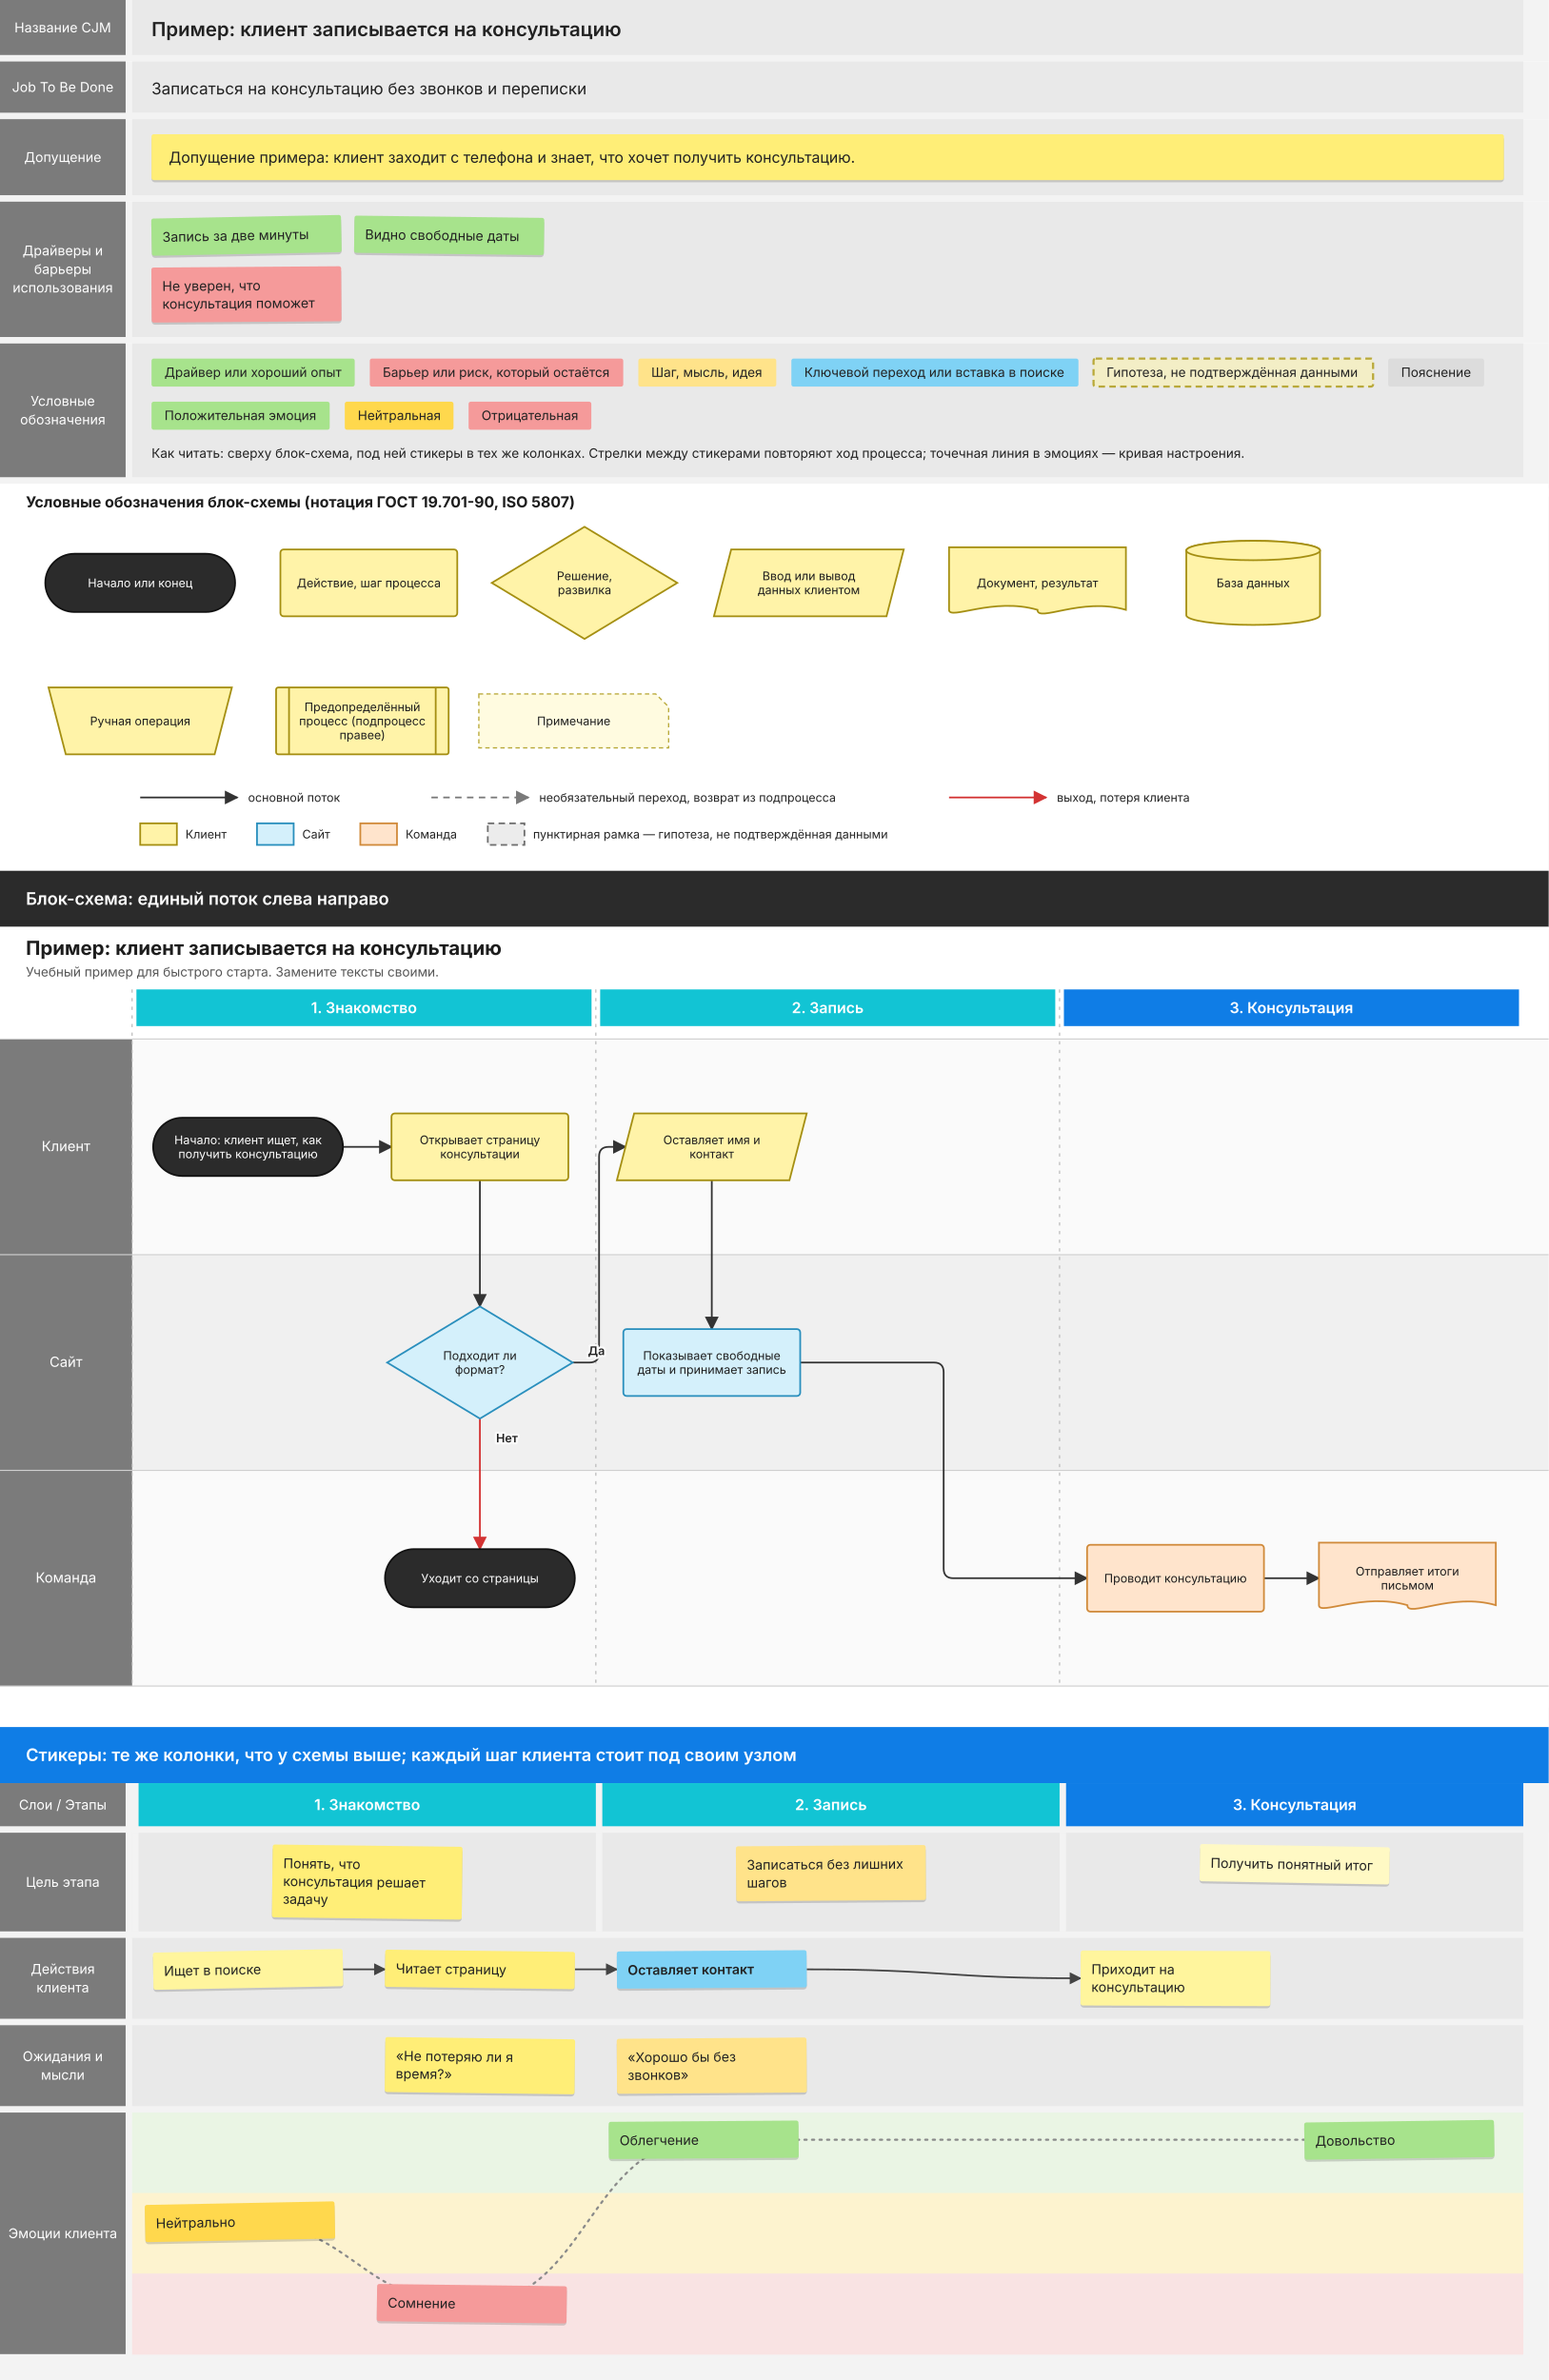
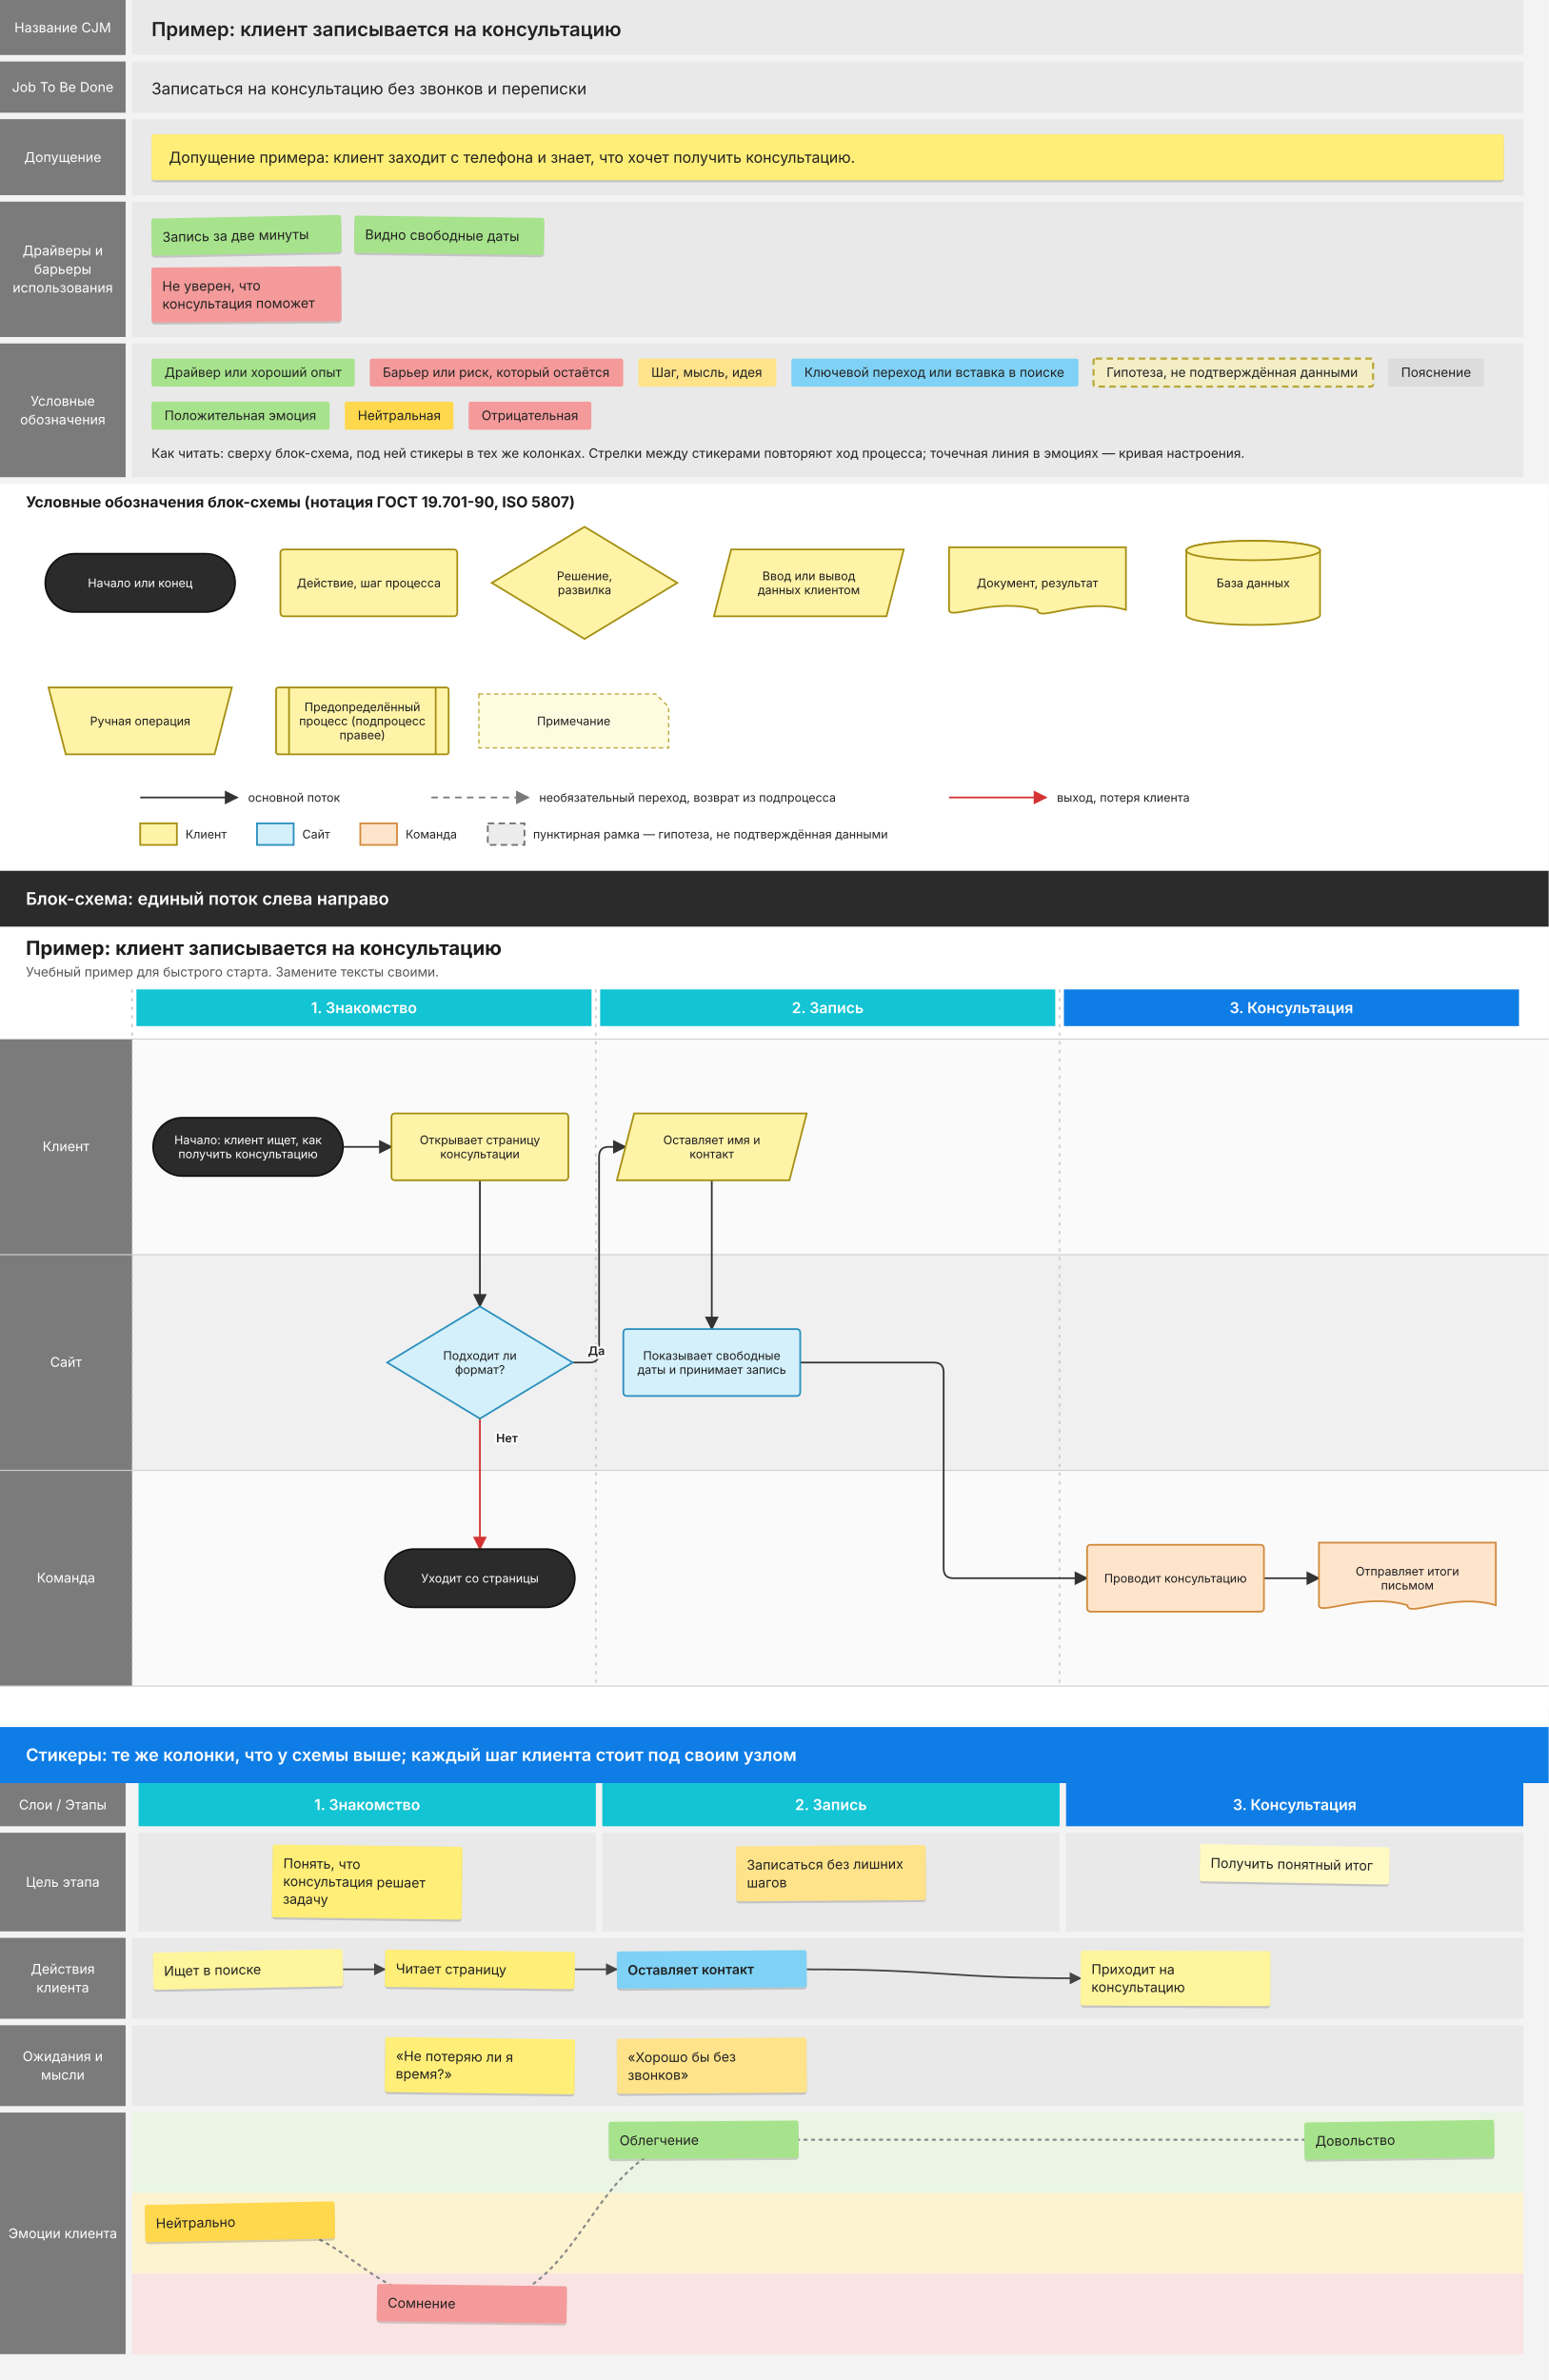
<svg xmlns="http://www.w3.org/2000/svg" width="1436" height="2207" viewBox="0 0 1436 2207" font-family="Inter,'Segoe UI',Arial,'DejaVu Sans',sans-serif">
  <rect width="1436" height="2207" fill="#ffffff" />
  <g id="backgrounds">
    <rect x="0" y="0" width="1436" height="57" fill="#f3f3f3" />
    <rect x="0" y="0" width="116.5" height="51" fill="#7b7b7b" />
    <text x="58.2" y="30" font-size="12.5" font-weight="400" fill="#ffffff" text-anchor="middle">Название CJM</text>
    <rect x="122.5" y="0" width="1290" height="51" fill="#e9e9e9" />
    <text x="140.5" y="33.5" font-size="18" font-weight="600" fill="#222222">Пример: клиент записывается на консультацию</text>
    <rect x="0" y="57" width="1436" height="53.5" fill="#f3f3f3" />
    <rect x="0" y="57" width="116.5" height="47.5" fill="#7b7b7b" />
    <text x="58.2" y="85.2" font-size="12.5" font-weight="400" fill="#ffffff" text-anchor="middle">Job To Be Done</text>
    <rect x="122.5" y="57" width="1290" height="47.5" fill="#e9e9e9" />
    <text x="140.5" y="87.5" font-size="15" font-weight="400" fill="#222222">Записаться на консультацию без звонков и переписки</text>
    <rect x="0" y="110.5" width="1436" height="76.5" fill="#f3f3f3" />
    <rect x="0" y="110.5" width="116.5" height="70.5" fill="#7b7b7b" />
    <text x="58.2" y="150.2" font-size="12.5" font-weight="400" fill="#ffffff" text-anchor="middle">Допущение</text>
    <rect x="122.5" y="110.5" width="1290" height="70.5" fill="#e9e9e9" />
    <rect x="0" y="187" width="1436" height="131.5" fill="#f3f3f3" />
    <rect x="0" y="187" width="116.5" height="125.5" fill="#7b7b7b" />
    <text x="58.2" y="236.8" font-size="12.5" font-weight="400" fill="#ffffff" text-anchor="middle">Драйверы и</text>
    <text x="58.2" y="254" font-size="12.5" font-weight="400" fill="#ffffff" text-anchor="middle">барьеры</text>
    <text x="58.2" y="271.2" font-size="12.5" font-weight="400" fill="#ffffff" text-anchor="middle">использования</text>
    <rect x="122.5" y="187" width="1290" height="125.5" fill="#e9e9e9" />
    <rect x="0" y="318.5" width="1436" height="130" fill="#f3f3f3" />
    <rect x="0" y="318.5" width="116.5" height="124" fill="#7b7b7b" />
    <text x="58.2" y="376.3" font-size="12.5" font-weight="400" fill="#ffffff" text-anchor="middle">Условные</text>
    <text x="58.2" y="393.5" font-size="12.5" font-weight="400" fill="#ffffff" text-anchor="middle">обозначения</text>
    <rect x="122.5" y="318.5" width="1290" height="124" fill="#e9e9e9" />
    <rect x="140.5" y="332.5" width="188.4" height="26" rx="2" fill="#a7e38c" />
    <text x="152.5" y="349.5" font-size="12" font-weight="400" fill="#222222">Драйвер или хороший опыт</text>
    <rect x="342.9" y="332.5" width="235" height="26" rx="2" fill="#f59a9a" />
    <text x="354.9" y="349.5" font-size="12" font-weight="400" fill="#222222">Барьер или риск, который остаётся</text>
    <rect x="591.9" y="332.5" width="127.9" height="26" rx="2" fill="#ffe38a" />
    <text x="603.9" y="349.5" font-size="12" font-weight="400" fill="#222222">Шаг, мысль, идея</text>
    <rect x="733.8" y="332.5" width="266.2" height="26" rx="2" fill="#7fd2f5" />
    <text x="745.8" y="349.5" font-size="12" font-weight="400" fill="#222222">Ключевой переход или вставка в поиске</text>
    <rect x="1014" y="332.5" width="259.2" height="26" rx="2" fill="#fff59d" fill-opacity="0.45" stroke="#b9a93a" stroke-width="2" stroke-dasharray="6 4" />
    <text x="1026" y="349.5" font-size="12" font-weight="400" fill="#222222">Гипотеза, не подтверждённая данными</text>
    <rect x="1287.2" y="332.5" width="88.9" height="26" rx="2" fill="#dcdcdc" />
    <text x="1299.2" y="349.5" font-size="12" font-weight="400" fill="#222222">Пояснение</text>
    <rect x="140.5" y="372.5" width="165.2" height="26" rx="2" fill="#a7e38c" />
    <text x="152.5" y="389.5" font-size="12" font-weight="400" fill="#222222">Положительная эмоция</text>
    <rect x="319.7" y="372.5" width="100.8" height="26" rx="2" fill="#ffd84d" />
    <text x="331.7" y="389.5" font-size="12" font-weight="400" fill="#222222">Нейтральная</text>
    <rect x="434.5" y="372.5" width="113.8" height="26" rx="2" fill="#f59a9a" />
    <text x="446.5" y="389.5" font-size="12" font-weight="400" fill="#222222">Отрицательная</text>
    <text x="140.5" y="424.5" font-size="12" font-weight="400" fill="#222222">Как читать: сверху блок-схема, под ней стикеры в тех же колонках. Стрелки между стикерами повторяют ход процесса; точечная линия в эмоциях — кривая настроения.</text>
    <rect x="0" y="807.5" width="1436" height="52" fill="#2b2b2b" />
    <text x="24" y="839" font-size="16" font-weight="600" fill="#ffffff">Блок-схема: единый поток слева направо</text>
    <rect x="0" y="1601.5" width="1436" height="52" fill="#0f7de6" />
    <text x="24" y="1633" font-size="16" font-weight="600" fill="#ffffff">Стикеры: те же колонки, что у схемы выше; каждый шаг клиента стоит под своим узлом</text>
    <rect x="0" y="1653.5" width="1436" height="553.5" fill="#f3f3f3" />
    <rect x="0" y="1653.5" width="1436" height="46" fill="#f3f3f3" />
    <rect x="128.5" y="1653.5" width="424" height="40" fill="#12c4d4" />
    <text x="340.5" y="1678.5" font-size="14" font-weight="600" fill="#ffffff" text-anchor="middle">1. Знакомство</text>
    <rect x="558.5" y="1653.5" width="424" height="40" fill="#12c4d4" />
    <text x="770.5" y="1678.5" font-size="14" font-weight="600" fill="#ffffff" text-anchor="middle">2. Запись</text>
    <rect x="988.5" y="1653.5" width="424" height="40" fill="#0f7de6" />
    <text x="1200.5" y="1678.5" font-size="14" font-weight="600" fill="#ffffff" text-anchor="middle">3. Консультация</text>
    <rect x="122.5" y="1699.5" width="1290" height="91.5" fill="#e9e9e9" />
    <rect x="122.5" y="1699.5" width="6" height="91.5" fill="#f3f3f3" />
    <rect x="552.5" y="1699.5" width="6" height="91.5" fill="#f3f3f3" />
    <rect x="982.5" y="1699.5" width="6" height="91.5" fill="#f3f3f3" />
    <rect x="122.5" y="1797" width="1290" height="75" fill="#e9e9e9" />
    <rect x="122.5" y="1878" width="1290" height="75" fill="#e9e9e9" />
    <rect x="122.5" y="1959" width="1290" height="75.2" fill="#eaf5e4" />
    <rect x="122.5" y="2033.6" width="1290" height="75.2" fill="#fdf3cf" />
    <rect x="122.5" y="2108.3" width="1290" height="75.2" fill="#f9e3e3" />
    <rect x="0" y="1653.5" width="116.5" height="40" fill="#7b7b7b" />
    <text x="58.2" y="1678" font-size="12.5" font-weight="400" fill="#ffffff" text-anchor="middle">Слои / Этапы</text>
    <rect x="0" y="1699.5" width="116.5" height="91.5" fill="#7b7b7b" />
    <text x="58.2" y="1749.7" font-size="12.5" font-weight="400" fill="#ffffff" text-anchor="middle">Цель этапа</text>
    <rect x="0" y="1797" width="116.5" height="75" fill="#7b7b7b" />
    <text x="58.2" y="1830.3" font-size="12.5" font-weight="400" fill="#ffffff" text-anchor="middle">Действия</text>
    <text x="58.2" y="1847.5" font-size="12.5" font-weight="400" fill="#ffffff" text-anchor="middle">клиента</text>
    <rect x="0" y="1878" width="116.5" height="75" fill="#7b7b7b" />
    <text x="58.2" y="1911.3" font-size="12.5" font-weight="400" fill="#ffffff" text-anchor="middle">Ожидания и</text>
    <text x="58.2" y="1928.5" font-size="12.5" font-weight="400" fill="#ffffff" text-anchor="middle">мысли</text>
    <rect x="0" y="1959" width="116.5" height="224" fill="#7b7b7b" />
    <text x="58.2" y="2075.5" font-size="12.5" font-weight="400" fill="#ffffff" text-anchor="middle">Эмоции клиента</text>
  </g>
  <g id="screens" />
  <g id="flowchart">
    <rect x="0" y="452.5" width="1436" height="8" fill="#ffffff" />
    <text x="24" y="470.5" font-size="14" font-weight="700" fill="#1d1d1d">Условные обозначения блок-схемы (нотация ГОСТ 19.701-90, ISO 5807)</text>
    <rect x="42" y="513.5" width="176" height="54" rx="27" fill="#2b2b2b" stroke="#111" stroke-width="1.6" />
    <text x="130" y="544.5" font-size="11" font-weight="400" fill="#ffffff" text-anchor="middle">Начало или конец</text>
    <rect x="260" y="509.5" width="164" height="62" rx="3" fill="#fff3a8" stroke="#a58f12" stroke-width="1.6" />
    <text x="342" y="544.5" font-size="11" font-weight="400" fill="#1d1d1d" text-anchor="middle">Действие, шаг процесса</text>
    <polygon points="542,488.5 628,540.5 542,592.5 456,540.5" fill="#fff3a8" stroke="#a58f12" stroke-width="1.6" />
    <text x="542" y="538" font-size="11" font-weight="400" fill="#1d1d1d" text-anchor="middle">Решение,</text>
    <text x="542" y="551" font-size="11" font-weight="400" fill="#1d1d1d" text-anchor="middle">развилка</text>
    <polygon points="678,509.5 838,509.5 822,571.5 662,571.5" fill="#fff3a8" stroke="#a58f12" stroke-width="1.6" />
    <text x="750" y="538" font-size="11" font-weight="400" fill="#1d1d1d" text-anchor="middle">Ввод или вывод</text>
    <text x="750" y="551" font-size="11" font-weight="400" fill="#1d1d1d" text-anchor="middle">данных клиентом</text>
    <path d="M880 507.5 H1044 V565.5 C1003 553.5,962 577.5,962 565.5 C921 553.5,880 575.5,880 565.5 Z" fill="#fff3a8" stroke="#a58f12" stroke-width="1.6" />
    <text x="962" y="544.5" font-size="11" font-weight="400" fill="#1d1d1d" text-anchor="middle">Документ, результат</text>
    <path d="M1100 510.5 V570.5 A62 9 0 0 0 1224 570.5 V510.5 A62 9 0 0 0 1100 510.5 Z" fill="#fff3a8" stroke="#a58f12" stroke-width="1.6" />
    <ellipse cx="1162" cy="510.5" rx="62" ry="9" fill="#fff3a8" stroke="#a58f12" stroke-width="1.6" />
    <text x="1162" y="544.5" font-size="11" font-weight="400" fill="#1d1d1d" text-anchor="middle">База данных</text>
    <polygon points="45,637.5 215,637.5 199,699.5 61,699.5" fill="#fff3a8" stroke="#a58f12" stroke-width="1.6" />
    <text x="130" y="672.5" font-size="11" font-weight="400" fill="#1d1d1d" text-anchor="middle">Ручная операция</text>
    <rect x="256" y="637.5" width="160" height="62" rx="2" fill="#fff3a8" stroke="#a58f12" stroke-width="1.6" />
    <line x1="268" y1="637.5" x2="268" y2="699.5" stroke="#a58f12" stroke-width="1.6" />
    <line x1="404" y1="637.5" x2="404" y2="699.5" stroke="#a58f12" stroke-width="1.6" />
    <text x="336" y="659.5" font-size="11" font-weight="400" fill="#1d1d1d" text-anchor="middle">Предопределённый</text>
    <text x="336" y="672.5" font-size="11" font-weight="400" fill="#1d1d1d" text-anchor="middle">процесс (подпроцесс</text>
    <text x="336" y="685.5" font-size="11" font-weight="400" fill="#1d1d1d" text-anchor="middle">правее)</text>
    <path d="M444 643.5 H608 L620 655.5 V693.5 H444 Z" fill="#fffbe0" stroke="#b9a93a" stroke-width="1.2" stroke-dasharray="4 3" />
    <text x="532" y="672.5" font-size="11" font-weight="400" fill="#1d1d1d" text-anchor="middle">Примечание</text>
    <line x1="130" y1="739.5" x2="220" y2="739.5" stroke="#333" stroke-width="1.6" />
    <polygon points="221.3,739.5 208.5,745.9 208.5,733.1" fill="#333333" />
    <text x="230" y="743.5" font-size="11" font-weight="400" fill="#222222">основной поток</text>
    <line x1="400" y1="739.5" x2="490" y2="739.5" stroke="#7a7a7a" stroke-width="1.6" stroke-dasharray="6 5" />
    <polygon points="491.3,739.5 478.5,745.9 478.5,733.1" fill="#7a7a7a" />
    <text x="500" y="743.5" font-size="11" font-weight="400" fill="#222222">необязательный переход, возврат из подпроцесса</text>
    <line x1="880" y1="739.5" x2="970" y2="739.5" stroke="#d33333" stroke-width="1.6" />
    <polygon points="971.3,739.5 958.5,745.9 958.5,733.1" fill="#d33333" />
    <text x="980" y="743.5" font-size="11" font-weight="400" fill="#222222">выход, потеря клиента</text>
    <rect x="130" y="763.5" width="34" height="20" fill="#fff3a8" stroke="#a58f12" stroke-width="1.6" />
    <text x="172" y="777.5" font-size="11" font-weight="400" fill="#222222">Клиент</text>
    <rect x="238.3" y="763.5" width="34" height="20" fill="#d4f0fb" stroke="#2a8fbd" stroke-width="1.6" />
    <text x="280.3" y="777.5" font-size="11" font-weight="400" fill="#222222">Сайт</text>
    <rect x="334.1" y="763.5" width="34" height="20" fill="#ffe4cc" stroke="#d08a3a" stroke-width="1.6" />
    <text x="376.1" y="777.5" font-size="11" font-weight="400" fill="#222222">Команда</text>
    <rect x="452.3" y="763.5" width="34" height="20" fill="#ececec" stroke="#6f6f6f" stroke-width="1.6" stroke-dasharray="6 4" />
    <text x="494.3" y="777.5" font-size="11" font-weight="400" fill="#222222">пунктирная рамка — гипотеза, не подтверждённая данными</text>
    <rect x="0" y="859.5" width="1436" height="724" fill="#ffffff" />
    <text x="24" y="885.5" font-size="18" font-weight="700" fill="#1d1d1d">Пример: клиент записывается на консультацию</text>
    <text x="24" y="905.5" font-size="12" font-weight="400" fill="#555555">Учебный пример для быстрого старта. Замените тексты своими.</text>
    <rect x="0" y="963.5" width="1436" height="200" fill="#fafafa" />
    <rect x="0" y="963.5" width="122.5" height="200" fill="#7b7b7b" />
    <line x1="0" y1="963.5" x2="1436" y2="963.5" stroke="#cfcfcf" />
-     <text x="61.2" y="1067.5" font-size="13" font-weight="400" fill="#ffffff" text-anchor="middle">Клиент</text>
+     <text x="61.2" y="1067.5" font-size="12.5" font-weight="400" fill="#ffffff" text-anchor="middle">Клиент</text>
    <rect x="0" y="1163.5" width="1436" height="200" fill="#f0f0f0" />
    <rect x="0" y="1163.5" width="122.5" height="200" fill="#7b7b7b" />
    <line x1="0" y1="1163.5" x2="1436" y2="1163.5" stroke="#cfcfcf" />
-     <text x="61.2" y="1267.5" font-size="13" font-weight="400" fill="#ffffff" text-anchor="middle">Сайт</text>
+     <text x="61.2" y="1267.5" font-size="12.5" font-weight="400" fill="#ffffff" text-anchor="middle">Сайт</text>
    <rect x="0" y="1363.5" width="1436" height="200" fill="#fafafa" />
    <rect x="0" y="1363.5" width="122.5" height="200" fill="#7b7b7b" />
    <line x1="0" y1="1363.5" x2="1436" y2="1363.5" stroke="#cfcfcf" />
-     <text x="61.2" y="1467.5" font-size="13" font-weight="400" fill="#ffffff" text-anchor="middle">Команда</text>
+     <text x="61.2" y="1467.5" font-size="12.5" font-weight="400" fill="#ffffff" text-anchor="middle">Команда</text>
    <line x1="0" y1="1563.5" x2="1436" y2="1563.5" stroke="#cfcfcf" />
    <rect x="126.5" y="917.5" width="422" height="34" fill="#12c4d4" />
    <text x="337.5" y="939.5" font-size="14" font-weight="600" fill="#ffffff" text-anchor="middle">1. Знакомство</text>
    <line x1="122.5" y1="917.5" x2="122.5" y2="1563.5" stroke="#b5b5b5" stroke-dasharray="3 5" />
    <rect x="556.5" y="917.5" width="422" height="34" fill="#12c4d4" />
    <text x="767.5" y="939.5" font-size="14" font-weight="600" fill="#ffffff" text-anchor="middle">2. Запись</text>
    <line x1="552.5" y1="917.5" x2="552.5" y2="1563.5" stroke="#b5b5b5" stroke-dasharray="3 5" />
    <rect x="986.5" y="917.5" width="422" height="34" fill="#0f7de6" />
    <text x="1197.5" y="939.5" font-size="14" font-weight="600" fill="#ffffff" text-anchor="middle">3. Консультация</text>
    <line x1="982.5" y1="917.5" x2="982.5" y2="1563.5" stroke="#b5b5b5" stroke-dasharray="3 5" />
    <path d="M318 1063.5 L363 1063.5" fill="none" stroke="#333333" stroke-width="1.6" />
    <polygon points="364.3,1063.5 351.5,1069.9 351.5,1057.1" fill="#333333" />
    <path d="M445 1094.5 L445 1211.5" fill="none" stroke="#333333" stroke-width="1.6" />
    <polygon points="445,1212.8 438.6,1200 451.4,1200" fill="#333333" />
    <path d="M531 1263.5 L546.5 1263.5 Q555.5 1263.5 555.5 1254.5 L555.5 1072.5 Q555.5 1063.5 564.5 1063.5 L580 1063.5" fill="none" stroke="#333333" stroke-width="1.6" />
    <polygon points="581.3,1063.5 568.5,1069.9 568.5,1057.1" fill="#333333" />
    <text x="553" y="1256.5" font-size="11" font-weight="600" fill="#222222" text-anchor="middle" stroke="#fafafa" stroke-width="4" stroke-linejoin="round" paint-order="stroke">Да</text>
    <path d="M445 1315.5 L445 1436.5" fill="none" stroke="#d33333" stroke-width="1.6" />
    <polygon points="445,1437.8 438.6,1425 451.4,1425" fill="#d33333" />
    <text x="460" y="1337.5" font-size="11" font-weight="600" fill="#222222" stroke="#fafafa" stroke-width="4" stroke-linejoin="round" paint-order="stroke">Нет</text>
    <path d="M660 1094.5 L660 1232.5" fill="none" stroke="#333333" stroke-width="1.6" />
    <polygon points="660,1233.8 653.6,1221 666.4,1221" fill="#333333" />
    <path d="M742 1263.5 L866 1263.5 Q875 1263.5 875 1272.5 L875 1454.5 Q875 1463.5 884 1463.5 L1008 1463.5" fill="none" stroke="#333333" stroke-width="1.6" />
    <polygon points="1009.3,1463.5 996.5,1469.9 996.5,1457.1" fill="#333333" />
    <path d="M1172 1463.5 L1223 1463.5" fill="none" stroke="#333333" stroke-width="1.6" />
    <polygon points="1224.3,1463.5 1211.5,1469.9 1211.5,1457.1" fill="#333333" />
    <rect x="142" y="1036.5" width="176" height="54" rx="27" fill="#2b2b2b" stroke="#111" stroke-width="1.6" />
    <text x="230" y="1061" font-size="11" font-weight="400" fill="#ffffff" text-anchor="middle">Начало: клиент ищет, как</text>
    <text x="230" y="1074" font-size="11" font-weight="400" fill="#ffffff" text-anchor="middle">получить консультацию</text>
    <rect x="363" y="1032.5" width="164" height="62" rx="3" fill="#fff3a8" stroke="#a58f12" stroke-width="1.6" />
    <text x="445" y="1061" font-size="11" font-weight="400" fill="#1d1d1d" text-anchor="middle">Открывает страницу</text>
    <text x="445" y="1074" font-size="11" font-weight="400" fill="#1d1d1d" text-anchor="middle">консультации</text>
    <polygon points="445,1211.5 531,1263.5 445,1315.5 359,1263.5" fill="#d4f0fb" stroke="#2a8fbd" stroke-width="1.6" />
    <text x="445" y="1261" font-size="11" font-weight="400" fill="#1d1d1d" text-anchor="middle">Подходит ли</text>
    <text x="445" y="1274" font-size="11" font-weight="400" fill="#1d1d1d" text-anchor="middle">формат?</text>
    <rect x="357" y="1436.5" width="176" height="54" rx="27" fill="#2b2b2b" stroke="#111" stroke-width="1.6" />
    <text x="445" y="1467.5" font-size="11" font-weight="400" fill="#ffffff" text-anchor="middle">Уходит со страницы</text>
    <polygon points="588,1032.5 748,1032.5 732,1094.5 572,1094.5" fill="#fff3a8" stroke="#a58f12" stroke-width="1.6" />
    <text x="660" y="1061" font-size="11" font-weight="400" fill="#1d1d1d" text-anchor="middle">Оставляет имя и</text>
    <text x="660" y="1074" font-size="11" font-weight="400" fill="#1d1d1d" text-anchor="middle">контакт</text>
    <rect x="578" y="1232.5" width="164" height="62" rx="3" fill="#d4f0fb" stroke="#2a8fbd" stroke-width="1.6" />
    <text x="660" y="1261" font-size="11" font-weight="400" fill="#1d1d1d" text-anchor="middle">Показывает свободные</text>
    <text x="660" y="1274" font-size="11" font-weight="400" fill="#1d1d1d" text-anchor="middle">даты и принимает запись</text>
    <rect x="1008" y="1432.5" width="164" height="62" rx="3" fill="#ffe4cc" stroke="#d08a3a" stroke-width="1.6" />
    <text x="1090" y="1467.5" font-size="11" font-weight="400" fill="#1d1d1d" text-anchor="middle">Проводит консультацию</text>
    <path d="M1223 1430.5 H1387 V1488.5 C1346 1476.5,1305 1500.5,1305 1488.5 C1264 1476.5,1223 1498.5,1223 1488.5 Z" fill="#ffe4cc" stroke="#d08a3a" stroke-width="1.6" />
    <text x="1305" y="1461" font-size="11" font-weight="400" fill="#1d1d1d" text-anchor="middle">Отправляет итоги</text>
    <text x="1305" y="1474" font-size="11" font-weight="400" fill="#1d1d1d" text-anchor="middle">письмом</text>
  </g>
  <g id="arrows">
    <path d="M318 1826.2 C348 1826.2,327 1826.2,357 1826.2" fill="none" stroke="#444444" stroke-width="1.6" />
    <polygon points="358.1,1826.2 346.9,1831.8 346.9,1820.6" fill="#444444" />
    <path d="M533 1826.2 C563 1826.2,542 1826.2,572 1826.2" fill="none" stroke="#444444" stroke-width="1.6" />
    <polygon points="573.1,1826.2 561.9,1831.8 561.9,1820.6" fill="#444444" />
    <path d="M748 1826.2 C875 1826.2,875 1834.5,1002 1834.5" fill="none" stroke="#444444" stroke-width="1.6" />
    <polygon points="1003.1,1834.5 991.9,1840.1 991.9,1828.9" fill="#444444" />
    <path d="M222.5 2060.2 C330 2060.2,330 2136.2,437.5 2136.2 C545 2136.2,545 1984.2,652.5 1984.2 C975 1984.2,975 1984.2,1297.5 1984.2" fill="none" stroke="#8a8a8a" stroke-width="2" stroke-dasharray="2 5" stroke-linecap="round" />
  </g>
  <g id="stickies">
    <rect x="140.5" y="126.5" width="1254" height="42.5" rx="3" fill="#000000" fill-opacity="0.16" />
    <rect x="140.5" y="124.5" width="1254" height="42.5" rx="2" fill="#ffee77" />
    <text x="156.5" y="150.9" font-size="14" font-weight="400" fill="#222222">Допущение примера: клиент заходит с телефона и знает, что хочет получить консультацию.</text>
    <g transform="rotate(-1.1 228.5 218.2)">
      <rect x="140.5" y="203" width="176" height="34.5" rx="3" fill="#000000" fill-opacity="0.16" />
      <rect x="140.5" y="201" width="176" height="34.5" rx="2" fill="#a7e38c" />
      <text x="150.5" y="222.8" font-size="12.5" font-weight="400" fill="#222222">Запись за две минуты</text>
    </g>
    <g transform="rotate(0.7 416.5 218.2)">
      <rect x="328.5" y="203" width="176" height="34.5" rx="3" fill="#000000" fill-opacity="0.16" />
      <rect x="328.5" y="201" width="176" height="34.5" rx="2" fill="#a7e38c" />
      <text x="338.5" y="222.8" font-size="12.5" font-weight="400" fill="#222222">Видно свободные даты</text>
    </g>
    <g transform="rotate(-0.4 228.5 273)">
      <rect x="140.5" y="249.5" width="176" height="51" rx="3" fill="#000000" fill-opacity="0.16" />
      <rect x="140.5" y="247.5" width="176" height="51" rx="2" fill="#f59a9a" />
      <text x="150.5" y="269.3" font-size="12.5" font-weight="400" fill="#222222">Не уверен, что</text>
      <text x="150.5" y="285.8" font-size="12.5" font-weight="400" fill="#222222">консультация поможет</text>
    </g>
    <g transform="rotate(0.7 340.5 1745.2)">
      <rect x="252.5" y="1713.5" width="176" height="67.5" rx="3" fill="#000000" fill-opacity="0.16" />
      <rect x="252.5" y="1711.5" width="176" height="67.5" rx="2" fill="#ffee77" />
      <text x="262.5" y="1733.3" font-size="12.5" font-weight="400" fill="#222222">Понять, что</text>
      <text x="262.5" y="1749.8" font-size="12.5" font-weight="400" fill="#222222">консультация решает</text>
      <text x="262.5" y="1766.3" font-size="12.5" font-weight="400" fill="#222222">задачу</text>
    </g>
    <g transform="rotate(-0.4 770.5 1737)">
      <rect x="682.5" y="1713.5" width="176" height="51" rx="3" fill="#000000" fill-opacity="0.16" />
      <rect x="682.5" y="1711.5" width="176" height="51" rx="2" fill="#ffe38a" />
      <text x="692.5" y="1733.3" font-size="12.5" font-weight="400" fill="#222222">Записаться без лишних</text>
      <text x="692.5" y="1749.8" font-size="12.5" font-weight="400" fill="#222222">шагов</text>
    </g>
    <g transform="rotate(1 1200.5 1728.7)">
      <rect x="1112.5" y="1713.5" width="176" height="34.5" rx="3" fill="#000000" fill-opacity="0.16" />
      <rect x="1112.5" y="1711.5" width="176" height="34.5" rx="2" fill="#fff9c4" />
      <text x="1122.5" y="1733.3" font-size="12.5" font-weight="400" fill="#222222">Получить понятный итог</text>
    </g>
    <g transform="rotate(-1.1 230 1826.2)">
      <rect x="142" y="1811" width="176" height="34.5" rx="3" fill="#000000" fill-opacity="0.16" />
      <rect x="142" y="1809" width="176" height="34.5" rx="2" fill="#fff59d" />
      <text x="152" y="1830.8" font-size="12.5" font-weight="400" fill="#222222">Ищет в поиске</text>
    </g>
    <g transform="rotate(0.7 445 1826.2)">
      <rect x="357" y="1811" width="176" height="34.5" rx="3" fill="#000000" fill-opacity="0.16" />
      <rect x="357" y="1809" width="176" height="34.5" rx="2" fill="#ffee77" />
      <text x="367" y="1830.8" font-size="12.5" font-weight="400" fill="#222222">Читает страницу</text>
    </g>
    <g transform="rotate(-0.4 660 1826.2)">
      <rect x="572" y="1811" width="176" height="34.5" rx="3" fill="#000000" fill-opacity="0.16" />
      <rect x="572" y="1809" width="176" height="34.5" rx="2" fill="#7fd2f5" />
      <text x="582" y="1830.8" font-size="12.5" font-weight="600" fill="#222222">Оставляет контакт</text>
    </g>
    <g transform="rotate(0.2 1090 1834.5)">
      <rect x="1002" y="1811" width="176" height="51" rx="3" fill="#000000" fill-opacity="0.16" />
      <rect x="1002" y="1809" width="176" height="51" rx="2" fill="#fff59d" />
      <text x="1012" y="1830.8" font-size="12.5" font-weight="400" fill="#222222">Приходит на</text>
      <text x="1012" y="1847.3" font-size="12.5" font-weight="400" fill="#222222">консультацию</text>
    </g>
    <g transform="rotate(0.7 445 1915.5)">
      <rect x="357" y="1892" width="176" height="51" rx="3" fill="#000000" fill-opacity="0.16" />
      <rect x="357" y="1890" width="176" height="51" rx="2" fill="#ffee77" />
      <text x="367" y="1911.8" font-size="12.5" font-weight="400" fill="#222222">«Не потеряю ли я</text>
      <text x="367" y="1928.3" font-size="12.5" font-weight="400" fill="#222222">время?»</text>
    </g>
    <g transform="rotate(-0.4 660 1915.5)">
      <rect x="572" y="1892" width="176" height="51" rx="3" fill="#000000" fill-opacity="0.16" />
      <rect x="572" y="1890" width="176" height="51" rx="2" fill="#ffe38a" />
      <text x="582" y="1911.8" font-size="12.5" font-weight="400" fill="#222222">«Хорошо бы без</text>
      <text x="582" y="1928.3" font-size="12.5" font-weight="400" fill="#222222">звонков»</text>
    </g>
    <g transform="rotate(-1.1 222.5 2060.2)">
      <rect x="134.5" y="2045" width="176" height="34.5" rx="3" fill="#000000" fill-opacity="0.16" />
      <rect x="134.5" y="2043" width="176" height="34.5" rx="2" fill="#ffd84d" />
      <text x="144.5" y="2064.8" font-size="12.5" font-weight="400" fill="#222222">Нейтрально</text>
    </g>
    <g transform="rotate(0.7 437.5 2136.2)">
      <rect x="349.5" y="2121" width="176" height="34.5" rx="3" fill="#000000" fill-opacity="0.16" />
      <rect x="349.5" y="2119" width="176" height="34.5" rx="2" fill="#f59a9a" />
      <text x="359.5" y="2140.8" font-size="12.5" font-weight="400" fill="#222222">Сомнение</text>
    </g>
    <g transform="rotate(-0.4 652.5 1984.2)">
      <rect x="564.5" y="1969" width="176" height="34.5" rx="3" fill="#000000" fill-opacity="0.16" />
      <rect x="564.5" y="1967" width="176" height="34.5" rx="2" fill="#a7e38c" />
      <text x="574.5" y="1988.8" font-size="12.5" font-weight="400" fill="#222222">Облегчение</text>
    </g>
    <g transform="rotate(-0.8 1297.5 1984.2)">
      <rect x="1209.5" y="1969" width="176" height="34.5" rx="3" fill="#000000" fill-opacity="0.16" />
      <rect x="1209.5" y="1967" width="176" height="34.5" rx="2" fill="#a7e38c" />
      <text x="1219.5" y="1988.8" font-size="12.5" font-weight="400" fill="#222222">Довольство</text>
    </g>
  </g>
</svg>
